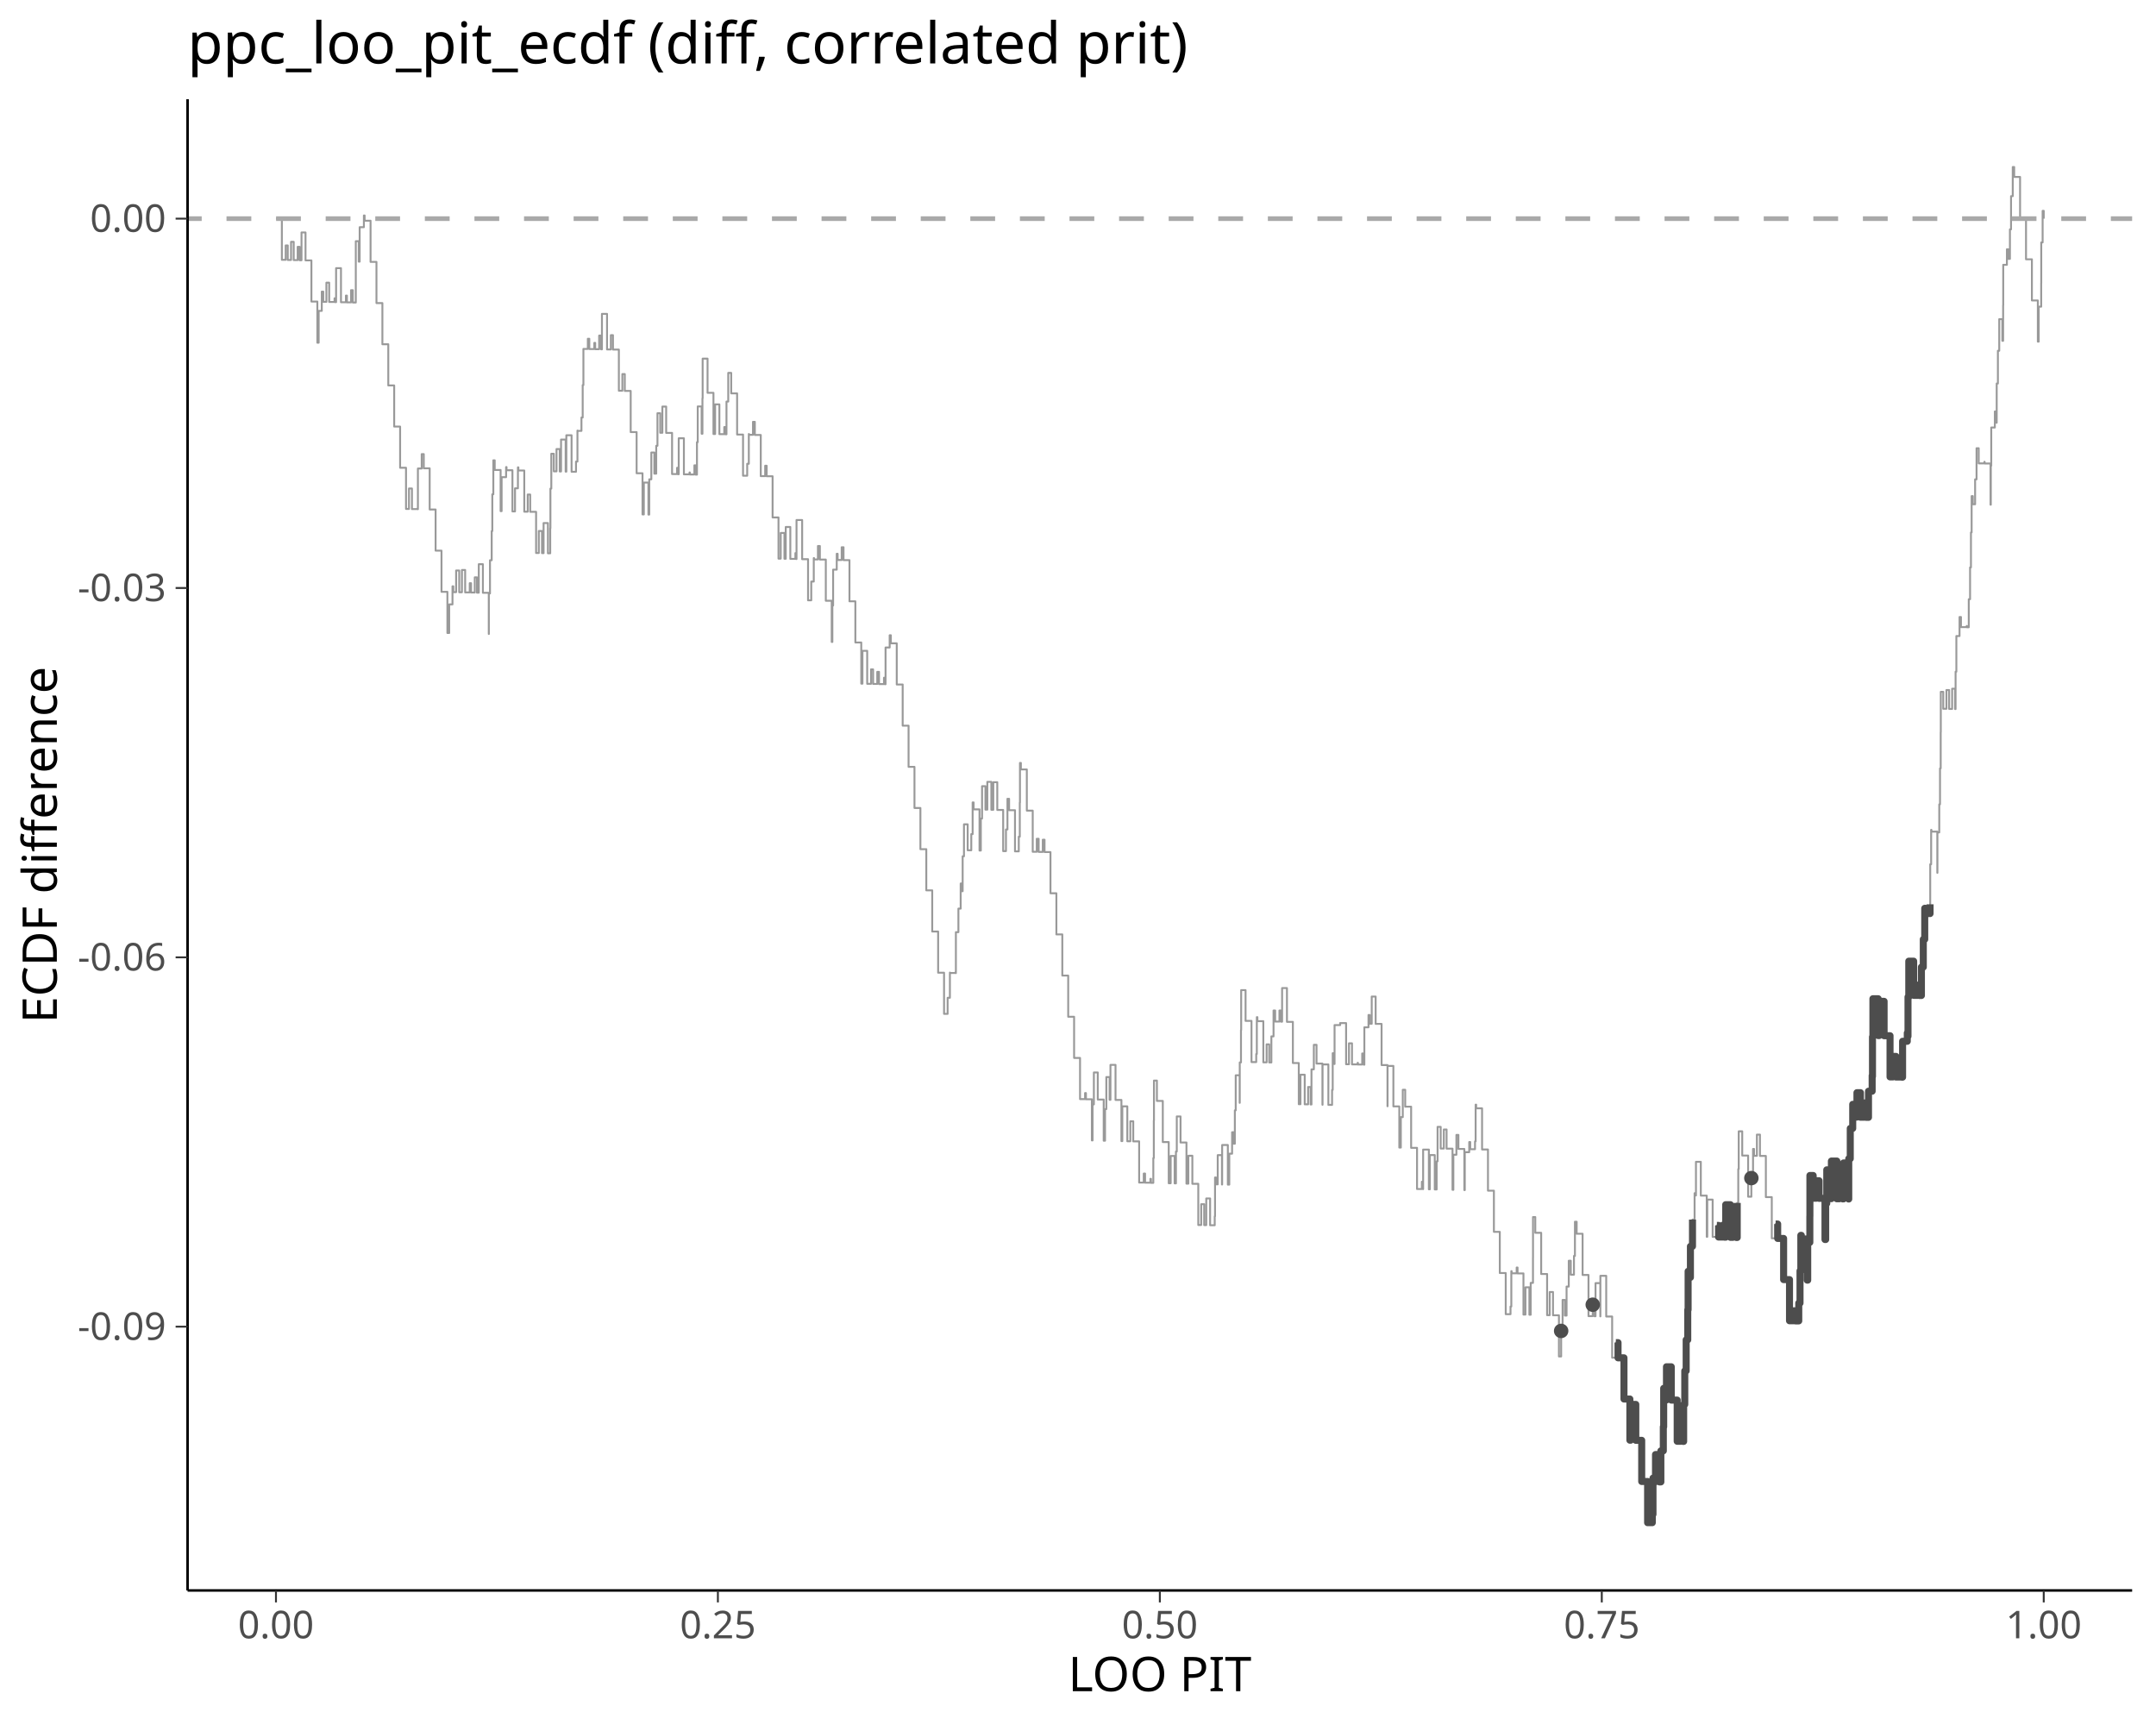
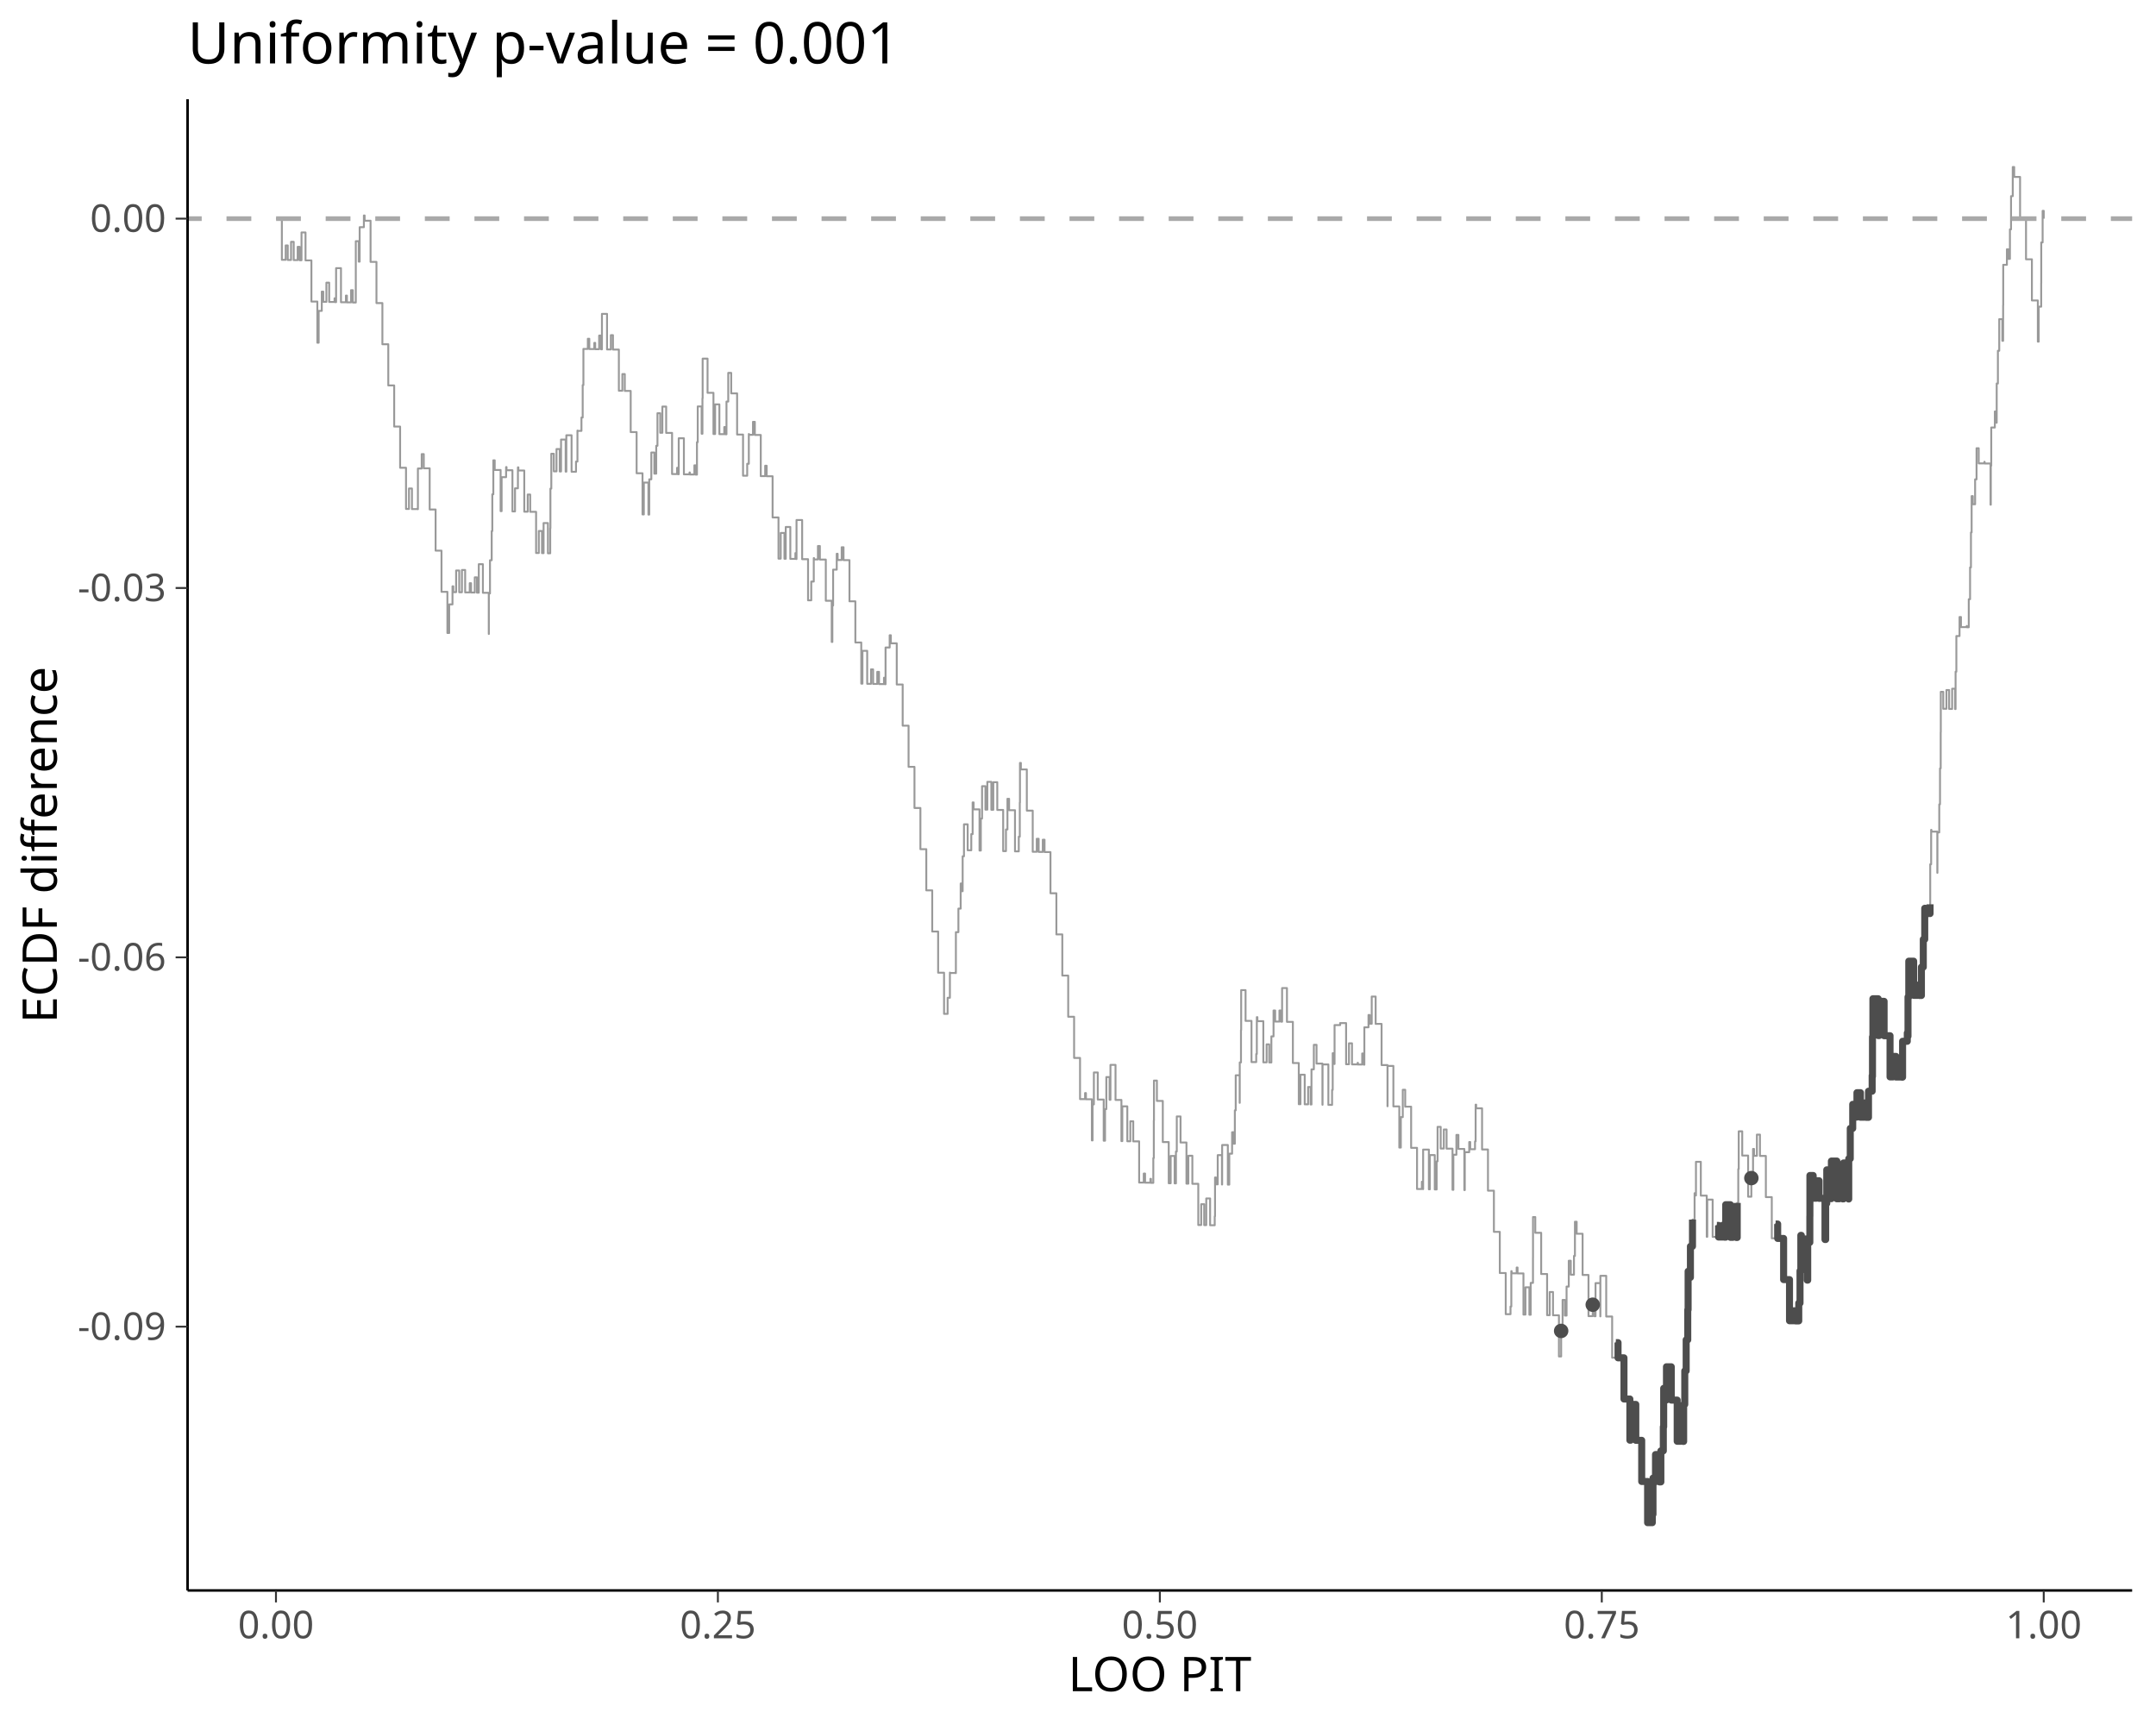
<svg xmlns="http://www.w3.org/2000/svg" class="svglite" data-engine-version="2.0" width="720.00pt" height="576.00pt" viewBox="0 0 720.00 576.00">
  <defs>
    <style type="text/css">
    .svglite line, .svglite polyline, .svglite polygon, .svglite path, .svglite rect, .svglite circle {
      fill: none;
      stroke: #000000;
      stroke-linecap: round;
      stroke-linejoin: round;
      stroke-miterlimit: 10.00;
    }
  </style>
  </defs>
  <rect width="100%" height="100%" style="stroke: none; fill: #FFFFFF;" />
  <defs>
    <clipPath id="cpMC4wMHw3MjAuMDB8MC4wMHw1NzYuMDA=">
      <rect x="0.00" y="0.00" width="720.00" height="576.00" />
    </clipPath>
  </defs>
  <g clip-path="url(#cpMC4wMHw3MjAuMDB8MC4wMHw1NzYuMDA=)">
</g>
  <defs>
    <clipPath id="cpNjIuNjR8NzEyLjAzfDMzLjE0fDUzMS4wNw==">
      <rect x="62.64" y="33.14" width="649.39" height="497.93" />
    </clipPath>
  </defs>
  <g clip-path="url(#cpNjIuNjR8NzEyLjAzfDMzLjE0fDUzMS4wNw==)">
    <polyline points="92.16,73.01 94.13,73.01 94.13,86.76 95.41,86.76 95.41,81.95 96.10,81.95 96.10,86.81 97.20,86.81 97.20,80.75 98.08,80.75 98.08,86.85 99.41,86.85 99.41,82.42 100.05,82.42 100.05,86.90 100.69,86.90 100.69,77.62 102.03,77.62 102.03,86.95 104.00,86.95 104.00,100.69 105.98,100.69 105.98,114.44 106.42,114.44 106.42,103.80 107.46,103.80 107.46,97.37 107.95,97.37 107.95,100.79 109.00,100.79 109.00,94.39 109.93,94.39 109.93,100.83 111.72,100.83 111.72,99.61 111.90,99.61 111.90,100.88 112.24,100.88 112.24,89.54 113.87,89.54 113.87,100.92 115.52,100.92 115.52,98.70 115.85,98.70 115.85,100.97 117.23,100.97 117.23,96.89 117.82,96.89 117.82,101.01 118.82,101.01 118.82,94.23 118.82,94.23 118.82,80.54 119.80,80.54 119.80,87.36 120.11,87.36 120.11,75.86 121.52,75.86 121.52,71.95 121.77,71.95 121.77,73.70 123.75,73.70 123.75,87.45 125.72,87.45 125.72,101.20 127.70,101.20 127.70,114.95 129.67,114.95 129.67,128.70 131.64,128.70 131.64,142.44 133.62,142.44 133.62,156.19 135.59,156.19 135.59,169.94 136.58,169.94 136.58,163.11 137.57,163.11 137.57,169.99 139.49,169.99 139.49,169.69 139.54,169.69 139.54,170.03 139.56,170.03 139.56,156.44 140.83,156.44 140.83,151.63 141.52,151.63 141.52,156.38 143.49,156.38 143.49,170.13 145.47,170.13 145.47,183.87 147.44,183.87 147.44,197.62 149.41,197.62 149.41,211.37 150.01,211.37 150.01,201.81 151.11,201.81 151.11,195.77 151.39,195.77 151.39,197.72 152.32,197.72 152.32,190.50 153.36,190.50 153.36,197.76 154.26,197.76 154.26,190.32 155.34,190.32 155.34,197.81 156.87,197.81 156.87,194.74 157.31,194.74 157.31,197.85 158.55,197.85 158.55,192.78 159.29,192.78 159.29,197.90 159.89,197.90 159.89,188.39 161.26,188.39 161.26,197.94 163.23,197.94 163.23,211.69 163.26,211.69 163.26,198.17 163.63,198.17 163.63,187.07 164.20,187.07 164.20,177.33 164.41,177.33 164.41,165.05 164.75,165.05 164.75,153.70 165.21,153.70 165.21,156.93 167.18,156.93 167.18,170.68 167.52,170.68 167.52,159.33 169.01,159.33 169.01,155.96 169.16,155.96 169.16,157.02 171.13,157.02 171.13,170.77 171.99,170.77 171.99,163.06 172.96,163.06 172.96,156.06 173.11,156.06 173.11,157.11 175.08,157.11 175.08,170.86 176.23,170.86 176.23,165.13 177.06,165.13 177.06,170.90 179.03,170.90 179.03,184.65 179.94,184.65 179.94,177.30 181.00,177.30 181.00,184.70 181.53,184.70 181.53,174.65 182.98,174.65 182.98,184.75 183.75,184.75 183.75,176.41 183.81,176.41 183.81,163.15 184.11,163.15 184.11,151.51 184.95,151.51 184.95,157.39 185.85,157.39 185.85,149.94 186.93,149.94 186.93,157.43 187.36,157.43 187.36,146.77 188.90,146.77 188.90,157.48 189.13,157.48 189.13,145.34 190.88,145.34 190.88,157.52 192.36,157.52 192.36,154.13 192.84,154.13 192.84,143.78 192.85,143.78 192.85,143.87 194.18,143.87 194.18,139.41 194.59,139.41 194.59,128.58 194.83,128.58 194.83,116.50 194.83,116.50 194.83,116.51 196.31,116.51 196.31,113.12 196.80,113.12 196.80,116.55 198.47,116.55 198.47,114.49 198.77,114.49 198.77,116.60 200.09,116.60 200.09,112.05 200.75,112.05 200.75,116.64 201.02,116.64 201.02,104.80 202.72,104.80 202.72,116.69 204.00,116.69 204.00,111.91 204.70,111.91 204.70,116.73 206.67,116.73 206.67,130.48 207.84,130.48 207.84,124.91 208.65,124.91 208.65,130.53 210.62,130.53 210.62,144.28 212.60,144.28 212.60,158.03 214.57,158.03 214.57,171.78 215.01,171.78 215.01,161.13 216.54,161.13 216.54,171.82 216.82,171.82 216.82,160.05 217.51,160.05 217.51,151.10 218.52,151.10 218.52,158.16 219.15,158.16 219.15,148.85 219.56,148.85 219.56,137.98 220.49,137.98 220.49,144.51 221.20,144.51 221.20,135.76 222.47,135.76 222.47,144.55 224.44,144.55 224.44,158.30 226.11,158.30 226.11,156.21 226.42,156.21 226.42,158.35 226.66,158.35 226.66,146.34 228.39,146.34 228.39,158.39 230.27,158.39 230.27,157.76 230.37,157.76 230.37,158.44 231.89,158.44 231.89,155.37 232.34,155.37 232.34,158.49 232.75,158.49 232.75,147.65 233.01,147.65 233.01,135.71 234.31,135.71 234.31,144.83 234.58,144.83 234.58,133.01 234.65,133.01 234.65,119.75 236.29,119.75 236.29,131.17 238.26,131.17 238.26,144.92 238.81,144.92 238.81,135.02 240.24,135.02 240.24,144.97 241.87,144.97 241.87,142.60 242.21,142.60 242.21,145.01 242.61,145.01 242.61,134.09 243.20,134.09 243.20,124.51 244.19,124.51 244.19,131.35 246.16,131.35 246.16,145.10 248.14,145.10 248.14,158.85 249.53,158.85 249.53,154.86 250.07,154.86 250.07,144.92 250.11,144.92 250.11,145.19 251.46,145.19 251.46,140.86 252.08,140.86 252.08,145.24 254.06,145.24 254.06,158.99 255.53,158.99 255.53,155.52 256.03,155.52 256.03,159.03 258.01,159.03 258.01,172.78 259.98,172.78 259.98,186.53 260.72,186.53 260.72,177.95 261.96,177.95 261.96,186.58 262.40,186.58 262.40,175.97 263.93,175.97 263.93,186.62 265.62,186.62 265.62,184.69 265.91,184.69 265.91,186.67 266.00,186.67 266.00,173.64 267.88,173.64 267.88,186.72 269.85,186.72 269.85,200.46 270.92,200.46 270.92,194.19 271.76,194.19 271.76,186.34 271.83,186.34 271.83,186.81 273.15,186.81 273.15,182.32 273.80,182.32 273.80,186.85 275.78,186.85 275.78,200.60 277.75,200.60 277.75,214.35 277.97,214.35 277.97,202.19 278.22,202.19 278.22,190.21 279.43,190.21 279.43,184.91 279.73,184.91 279.73,186.99 281.08,186.99 281.08,182.73 281.70,182.73 281.70,187.04 283.68,187.04 283.68,200.79 285.65,200.79 285.65,214.53 287.62,214.53 287.62,228.28 288.02,228.28 288.02,217.31 289.60,217.31 289.60,228.33 290.88,228.33 290.88,223.51 291.57,223.51 291.57,228.38 292.96,228.38 292.96,224.34 293.55,224.34 293.55,228.42 295.21,228.42 295.21,226.31 295.52,226.31 295.52,228.47 295.73,228.47 295.73,216.21 297.11,216.21 297.11,212.12 297.50,212.12 297.50,214.81 299.47,214.81 299.47,228.56 301.45,228.56 301.45,242.31 303.42,242.31 303.42,256.06 305.39,256.06 305.39,269.80 307.37,269.80 307.37,283.55 309.34,283.55 309.34,297.30 311.32,297.30 311.32,311.05 313.29,311.05 313.29,324.80 315.27,324.80 315.27,338.55 316.46,338.55 316.46,333.17 317.22,333.17 317.22,324.76 317.24,324.76 317.24,324.89 319.15,324.89 319.15,324.50 319.22,324.50 319.22,324.94 319.22,324.94 319.22,311.26 320.06,311.26 320.06,303.40 320.82,303.40 320.82,295.01 321.19,295.01 321.19,297.58 321.48,297.58 321.48,285.92 321.92,285.92 321.92,275.25 323.16,275.25 323.16,283.92 324.36,283.92 324.36,278.52 324.81,278.52 324.81,267.94 325.14,267.94 325.14,270.26 327.11,270.26 327.11,284.01 327.55,284.01 327.55,273.32 327.96,273.32 327.96,262.52 329.09,262.52 329.09,270.35 329.72,270.35 329.72,261.07 331.06,261.07 331.06,270.40 331.71,270.40 331.71,261.19 333.04,261.19 333.04,270.45 335.01,270.45 335.01,284.20 335.94,284.20 335.94,276.97 336.44,276.97 336.44,266.73 336.99,266.73 336.99,270.54 338.96,270.54 338.96,284.29 340.22,284.29 340.22,279.38 340.56,279.38 340.56,267.99 340.62,267.99 340.62,254.75 340.93,254.75 340.93,256.93 342.91,256.93 342.91,270.68 344.88,270.68 344.88,284.42 346.23,284.42 346.23,280.08 346.86,280.08 346.86,284.47 348.24,284.47 348.24,280.39 348.83,280.39 348.83,284.52 350.81,284.52 350.81,298.27 352.78,298.27 352.78,312.01 354.76,312.01 354.76,325.76 356.73,325.76 356.73,339.51 358.70,339.51 358.70,353.26 360.68,353.26 360.68,367.01 362.36,367.01 362.36,364.99 362.65,364.99 362.65,367.06 364.63,367.06 364.63,380.80 364.87,380.80 364.87,368.78 365.30,368.78 365.30,358.11 366.60,358.11 366.60,367.15 368.58,367.15 368.58,380.90 369.03,380.90 369.03,370.34 369.46,370.34 369.46,359.64 370.55,359.64 370.55,367.24 370.84,367.24 370.84,355.58 372.53,355.58 372.53,367.28 374.50,367.28 374.50,381.03 374.80,381.03 374.80,369.43 376.47,369.43 376.47,381.08 377.48,381.08 377.48,374.41 378.45,374.41 378.45,381.12 380.42,381.12 380.42,394.87 381.96,394.87 381.96,391.86 382.40,391.86 382.40,394.92 384.18,394.92 384.18,393.63 384.37,393.63 384.37,394.97 385.15,394.97 385.15,386.70 385.32,386.70 385.32,374.14 385.37,374.14 385.37,360.81 386.35,360.81 386.35,367.61 388.32,367.61 388.32,381.35 390.30,381.35 390.30,395.10 390.95,395.10 390.95,385.99 392.27,385.99 392.27,395.15 392.71,395.15 392.71,384.51 392.99,384.51 392.99,372.79 394.24,372.79 394.24,381.49 396.22,381.49 396.22,395.24 396.85,395.24 396.85,385.92 398.19,385.92 398.19,395.29 400.17,395.29 400.17,409.04 401.14,409.04 401.14,402.10 402.14,402.10 402.14,409.08 402.83,409.08 402.83,400.18 404.12,400.18 404.12,409.13 405.66,409.13 405.66,406.14 405.76,406.14 405.76,393.18 406.09,393.18 406.09,395.47 406.66,395.47 406.66,385.71 408.07,385.71 408.07,395.52 408.14,395.52 408.14,382.33 410.04,382.33 410.04,395.56 410.52,395.56 410.52,385.23 411.46,385.23 411.46,378.07 412.01,378.07 412.01,381.90 412.38,381.90 412.38,370.76 412.67,370.76 412.67,359.05 413.99,359.05 413.99,368.25 414.02,368.25 414.02,354.75 414.43,354.75 414.43,343.94 414.49,343.94 414.49,330.62 415.96,330.62 415.96,340.89 417.94,340.89 417.94,354.64 419.52,354.64 419.52,351.94 419.72,351.94 419.72,339.64 419.91,339.64 419.91,340.98 421.89,340.98 421.89,354.73 422.99,354.73 422.99,348.72 423.86,348.72 423.86,354.77 424.58,354.77 424.58,346.06 425.30,346.06 425.30,337.42 425.84,337.42 425.84,341.12 427.27,341.12 427.27,337.42 427.81,337.42 427.81,341.16 428.16,341.16 428.16,329.93 429.78,329.93 429.78,341.21 431.76,341.21 431.76,354.96 433.73,354.96 433.73,368.71 434.29,368.71 434.29,358.86 435.71,358.86 435.71,368.75 436.84,368.75 436.84,362.96 437.68,362.96 437.68,368.80 437.97,368.80 437.97,357.07 438.76,357.07 438.76,348.88 439.66,348.88 439.66,355.14 441.63,355.14 441.63,368.89 441.67,368.89 441.67,355.43 443.61,355.43 443.61,368.93 444.85,368.93 444.85,363.93 445.06,363.93 445.06,351.67 445.58,351.67 445.58,355.28 445.68,355.28 445.68,342.29 447.55,342.29 447.55,341.60 447.55,341.60 447.55,341.62 449.53,341.62 449.53,355.37 450.49,355.37 450.49,348.37 451.50,348.37 451.50,355.41 453.39,355.41 453.39,354.89 453.48,354.89 453.48,355.46 454.91,355.46 454.91,351.77 455.45,351.77 455.45,355.51 455.63,355.51 455.63,343.03 457.01,343.03 457.01,338.92 457.43,338.92 457.43,341.85 458.09,341.85 458.09,332.76 459.40,332.76 459.40,341.89 461.38,341.89 461.38,355.64 463.35,355.64 463.35,369.39 463.38,369.39 463.38,355.93 465.32,355.93 465.32,369.44 467.30,369.44 467.30,383.19 467.81,383.19 467.81,373.02 468.46,373.02 468.46,363.89 469.27,363.89 469.27,369.53 471.25,369.53 471.25,383.28 473.22,383.28 473.22,397.03 474.84,397.03 474.84,394.59 475.20,394.59 475.20,397.07 475.26,397.07 475.26,383.85 477.17,383.85 477.17,397.12 477.50,397.12 477.50,385.69 479.14,385.69 479.14,397.17 479.77,397.17 479.77,387.79 480.08,387.79 480.08,376.27 481.12,376.27 481.12,383.51 482.17,383.51 482.17,377.15 483.09,377.15 483.09,383.55 485.07,383.55 485.07,397.30 485.35,397.30 485.35,385.58 486.37,385.58 486.37,378.96 487.04,378.96 487.04,383.65 489.02,383.65 489.02,397.39 489.17,397.39 489.17,384.73 490.65,384.73 490.65,381.34 490.99,381.34 490.99,383.74 492.58,383.74 492.58,381.12 492.79,381.12 492.79,368.86 492.97,368.86 492.97,370.08 494.94,370.08 494.94,383.83 496.91,383.83 496.91,397.58 498.89,397.58 498.89,411.33 500.86,411.33 500.86,425.08 502.84,425.08 502.84,438.82 504.44,438.82 504.44,436.27 504.71,436.27 504.71,424.45 504.81,424.45 504.81,425.17 506.50,425.17 506.50,423.24 506.79,423.24 506.79,425.21 508.76,425.21 508.76,438.96 509.42,438.96 509.42,429.85 510.74,429.85 510.74,439.01 511.18,439.01 511.18,428.37 511.94,428.37 511.94,419.97 511.95,419.97 511.95,406.39 512.71,406.39 512.71,411.65 514.68,411.65 514.68,425.40 516.66,425.40 516.66,439.15 517.52,439.15 517.52,431.42 518.63,431.42 518.63,439.19 520.61,439.19 520.61,452.94 521.35,452.94 521.35,444.41 521.83,444.41 521.83,434.06 522.58,434.06 522.58,439.28 523.16,439.28 523.16,429.60 523.89,429.60 523.89,420.98 524.56,420.98 524.56,425.63 525.63,425.63 525.63,419.37 525.95,419.37 525.95,407.95 526.53,407.95 526.53,411.97 528.51,411.97 528.51,425.72 530.48,425.72 530.48,439.47 531.90,439.47 531.90,435.66 532.45,435.66 532.45,439.51 532.83,439.51 532.83,428.45 534.43,428.45 534.43,439.56 534.45,439.56 534.45,426.01 536.40,426.01 536.40,439.60 538.38,439.60 538.38,453.35 539.62,453.35 539.62,448.32 540.35,448.32 540.35,453.40 542.33,453.40 542.33,467.15 544.30,467.15 544.30,480.90 544.55,480.90 544.55,468.95 546.28,468.95 546.28,480.94 548.25,480.94 548.25,494.69 550.22,494.69 550.22,508.44 551.79,508.44 551.79,505.64 552.02,505.64 552.02,493.56 552.20,493.56 552.20,494.78 552.86,494.78 552.86,485.69 554.17,485.69 554.17,494.83 554.65,494.83 554.65,484.46 555.47,484.46 555.47,476.44 555.59,476.44 555.59,463.58 556.15,463.58 556.15,467.47 556.52,467.47 556.52,456.38 558.12,456.38 558.12,467.51 560.10,467.51 560.10,481.26 561.27,481.26 561.27,475.70 562.07,475.70 562.07,481.31 562.26,481.31 562.26,468.94 562.63,468.94 562.63,457.76 563.10,457.76 563.10,447.39 563.63,447.39 563.63,437.33 563.75,437.33 563.75,424.50 564.05,424.50 564.05,426.54 564.52,426.54 564.52,416.17 565.21,416.17 565.21,407.23 565.91,407.23 565.91,398.42 566.02,398.42 566.02,399.18 566.37,399.18 566.37,387.94 567.99,387.94 567.99,399.23 569.97,399.23 569.97,412.98 570.15,412.98 570.15,400.56 571.94,400.56 571.94,413.02 573.36,413.02 573.36,409.18 573.92,409.18 573.92,413.07 575.32,413.07 575.32,409.12 575.89,409.12 575.89,413.11 576.30,413.11 576.30,402.26 577.87,402.26 577.87,413.16 578.69,413.16 578.69,405.18 579.84,405.18 579.84,413.21 580.15,413.21 580.15,401.66 580.50,401.66 580.50,390.36 580.65,390.36 580.65,377.76 581.82,377.76 581.82,385.85 583.79,385.85 583.79,399.59 584.87,399.59 584.87,393.38 585.43,393.38 585.43,383.64 585.76,383.64 585.76,385.94 586.72,385.94 586.72,378.86 587.74,378.86 587.74,385.98 589.71,385.98 589.71,399.73 591.69,399.73 591.69,413.48 592.97,413.48 592.97,408.72 593.66,408.72 593.66,413.53 595.64,413.53 595.64,427.28 597.61,427.28 597.61,441.02 599.10,441.02 599.10,437.69 599.59,437.69 599.59,441.07 600.70,441.07 600.70,435.12 601.12,435.12 601.12,424.36 601.39,424.36 601.39,412.50 601.56,412.50 601.56,413.71 603.53,413.71 603.53,427.46 603.69,427.46 603.69,414.85 604.40,414.85 604.40,406.11 604.42,406.11 604.42,392.51 605.51,392.51 605.51,400.10 606.64,400.10 606.64,394.26 607.48,394.26 607.48,400.14 609.46,400.14 609.46,413.89 609.69,413.89 609.69,401.83 610.05,401.83 610.05,390.62 611.43,390.62 611.43,400.24 611.60,400.24 611.60,387.69 613.41,387.69 613.41,400.28 614.25,400.28 614.25,392.46 615.38,392.46 615.38,400.33 615.63,400.33 615.63,388.33 617.36,388.33 617.36,400.37 617.39,400.37 617.39,386.90 617.90,386.90 617.90,376.79 618.72,376.79 618.72,368.75 619.33,368.75 619.33,373.01 620.13,373.01 620.13,364.86 621.30,364.86 621.30,373.06 622.59,373.06 622.59,368.28 623.28,368.28 623.28,373.10 623.99,373.10 623.99,364.37 625.21,364.37 625.21,359.16 625.25,359.16 625.25,359.45 625.32,359.45 625.32,346.23 625.46,346.23 625.46,333.49 627.23,333.49 627.23,345.79 627.55,345.79 627.55,334.36 629.20,334.36 629.20,345.84 631.18,345.84 631.18,359.59 632.16,359.59 632.16,352.74 633.15,352.74 633.15,359.63 634.90,359.63 634.90,358.12 635.13,358.12 635.13,359.68 635.37,359.68 635.37,347.70 636.94,347.70 636.94,344.93 637.10,344.93 637.10,346.02 637.18,346.02 637.18,332.91 637.44,332.91 637.44,320.95 639.07,320.95 639.07,332.36 640.55,332.36 640.55,328.93 641.05,328.93 641.05,332.41 641.66,332.41 641.66,322.93 642.29,322.93 642.29,313.66 642.77,313.66 642.77,303.29 643.02,303.29 643.02,305.05 644.55,305.05 644.55,301.95 644.60,301.95 644.60,288.60 644.91,288.60 644.91,277.10 645.00,277.10 645.00,277.69 646.97,277.69 646.97,291.44 647.01,291.44 647.01,277.96 647.62,277.96 647.62,268.58 647.87,268.58 647.87,256.56 648.10,256.56 648.10,244.51 648.13,244.51 648.13,231.01 648.95,231.01 648.95,236.67 650.02,236.67 650.02,230.41 650.92,230.41 650.92,236.72 651.92,236.72 651.92,229.97 652.90,229.97 652.90,236.76 653.07,236.76 653.07,224.29 653.33,224.29 653.33,212.38 654.39,212.38 654.39,206.03 654.87,206.03 654.87,209.40 656.78,209.40 656.78,209.03 656.84,209.03 656.84,209.45 657.47,209.45 657.47,200.09 657.91,200.09 657.91,189.46 658.20,189.46 658.20,177.78 658.43,177.78 658.43,165.66 658.82,165.66 658.82,168.38 659.59,168.38 659.59,160.06 660.07,160.06 660.07,149.67 660.79,149.67 660.79,154.73 662.69,154.73 662.69,154.21 662.77,154.21 662.77,154.77 664.74,154.77 664.74,168.52 664.84,168.52 664.84,155.52 664.98,155.52 664.98,142.75 666.18,142.75 666.18,137.39 666.72,137.39 666.72,141.16 666.80,141.16 666.80,128.06 667.20,128.06 667.20,117.12 667.65,117.12 667.65,106.57 668.69,106.57 668.69,113.80 668.95,113.80 668.95,101.93 668.98,101.93 668.98,88.42 670.21,88.42 670.21,83.24 670.67,83.24 670.67,86.44 671.22,86.44 671.22,76.58 671.59,76.58 671.59,65.50 672.16,65.50 672.16,55.77 672.64,55.77 672.64,59.08 674.61,59.08 674.61,72.83 676.59,72.83 676.59,86.58 678.56,86.58 678.56,100.33 680.54,100.33 680.54,114.08 680.83,114.08 680.83,102.40 681.66,102.40 681.66,94.52 681.68,94.52 681.68,80.95 682.14,80.95 682.14,70.40 682.51,70.40 682.51,73.01 " style="stroke-width: 0.64; stroke: #999999; stroke-linecap: butt;" />
    <line x1="-586.76" y1="73.01" x2="1361.42" y2="73.01" style="stroke-width: 1.55; stroke: #A9A9A9; stroke-dasharray: 8.28,8.28; stroke-linecap: butt;" />
    <polyline points="539.62,448.32 540.35,448.32 540.35,453.40 542.33,453.40 542.33,467.15 544.30,467.15 544.30,480.90 544.55,480.90 544.55,468.95 546.28,468.95 546.28,480.94 548.25,480.94 548.25,494.69 550.22,494.69 550.22,508.44 551.79,508.44 551.79,505.64 552.02,505.64 552.02,493.56 552.20,493.56 552.20,494.78 552.86,494.78 552.86,485.69 554.17,485.69 554.17,494.83 554.65,494.83 554.65,484.46 555.47,484.46 555.47,476.44 555.59,476.44 555.59,463.58 556.15,463.58 556.15,467.47 556.52,467.47 556.52,456.38 558.12,456.38 558.12,467.51 560.10,467.51 560.10,481.26 561.27,481.26 561.27,475.70 562.07,475.70 562.07,481.31 562.26,481.31 562.26,468.94 562.63,468.94 562.63,457.76 563.10,457.76 563.10,447.39 563.63,447.39 563.63,437.33 563.75,437.33 563.75,424.50 564.05,424.50 564.05,426.54 564.52,426.54 564.52,416.17 565.21,416.17 565.21,407.23 " style="stroke-width: 2.35; stroke: #4D4D4D; stroke-linecap: butt;" />
    <polyline points="573.36,409.18 573.92,409.18 573.92,413.07 575.32,413.07 575.32,409.12 575.89,409.12 575.89,413.11 576.30,413.11 576.30,402.26 577.87,402.26 577.87,413.16 578.69,413.16 578.69,405.18 579.84,405.18 579.84,413.21 580.15,413.21 580.15,401.66 " style="stroke-width: 2.35; stroke: #4D4D4D; stroke-linecap: butt;" />
    <polyline points="592.97,408.72 593.66,408.72 593.66,413.53 595.64,413.53 595.64,427.28 597.61,427.28 597.61,441.02 599.10,441.02 599.10,437.69 599.59,437.69 599.59,441.07 600.70,441.07 600.70,435.12 601.12,435.12 601.12,424.36 601.39,424.36 601.39,412.50 601.56,412.50 601.56,413.71 603.53,413.71 603.53,427.46 603.69,427.46 603.69,414.85 604.40,414.85 604.40,406.11 604.42,406.11 604.42,392.51 605.51,392.51 605.51,400.10 606.64,400.10 606.64,394.26 607.48,394.26 607.48,400.14 609.46,400.14 609.46,413.89 609.69,413.89 609.69,401.83 610.05,401.83 610.05,390.62 611.43,390.62 611.43,400.24 611.60,400.24 611.60,387.69 613.41,387.69 613.41,400.28 614.25,400.28 614.25,392.46 615.38,392.46 615.38,400.33 615.63,400.33 615.63,388.33 617.36,388.33 617.36,400.37 617.39,400.37 617.39,386.90 617.90,386.90 617.90,376.79 618.72,376.79 618.72,368.75 619.33,368.75 619.33,373.01 620.13,373.01 620.13,364.86 621.30,364.86 621.30,373.06 622.59,373.06 622.59,368.28 623.28,368.28 623.28,373.10 623.99,373.10 623.99,364.37 625.21,364.37 625.21,359.16 625.25,359.16 625.25,359.45 625.32,359.45 625.32,346.23 625.46,346.23 625.46,333.49 627.23,333.49 627.23,345.79 627.55,345.79 627.55,334.36 629.20,334.36 629.20,345.84 631.18,345.84 631.18,359.59 632.16,359.59 632.16,352.74 633.15,352.74 633.15,359.63 634.90,359.63 634.90,358.12 635.13,358.12 635.13,359.68 635.37,359.68 635.37,347.70 636.94,347.70 636.94,344.93 637.10,344.93 637.10,346.02 637.18,346.02 637.18,332.91 637.44,332.91 637.44,320.95 639.07,320.95 639.07,332.36 640.55,332.36 640.55,328.93 641.05,328.93 641.05,332.41 641.66,332.41 641.66,322.93 642.29,322.93 642.29,313.66 642.77,313.66 642.77,303.29 643.02,303.29 643.02,305.05 644.55,305.05 644.55,301.95 " style="stroke-width: 2.35; stroke: #4D4D4D; stroke-linecap: butt;" />
    <circle cx="521.35" cy="444.41" r="1.90" style="stroke-width: 1.03; stroke: #4D4D4D; fill: #4D4D4D;" />
    <circle cx="531.90" cy="435.66" r="1.90" style="stroke-width: 1.03; stroke: #4D4D4D; fill: #4D4D4D;" />
    <circle cx="584.87" cy="393.38" r="1.90" style="stroke-width: 1.03; stroke: #4D4D4D; fill: #4D4D4D;" />
  </g>
  <g clip-path="url(#cpMC4wMHw3MjAuMDB8MC4wMHw1NzYuMDA=)">
    <polyline points="62.64,531.07 62.64,33.14 " style="stroke-width: 0.85; stroke-linecap: butt;" />
    <text x="55.46" y="447.40" text-anchor="end" style="font-size: 12.80px; fill: #4D4D4D; font-family: sans;" textLength="29.18px" lengthAdjust="spacingAndGlyphs">-0.09</text>
    <text x="55.46" y="324.07" text-anchor="end" style="font-size: 12.80px; fill: #4D4D4D; font-family: sans;" textLength="29.18px" lengthAdjust="spacingAndGlyphs">-0.06</text>
    <text x="55.46" y="200.74" text-anchor="end" style="font-size: 12.80px; fill: #4D4D4D; font-family: sans;" textLength="29.18px" lengthAdjust="spacingAndGlyphs">-0.03</text>
    <text x="55.46" y="77.42" text-anchor="end" style="font-size: 12.80px; fill: #4D4D4D; font-family: sans;" textLength="24.91px" lengthAdjust="spacingAndGlyphs">0.00</text>
    <polyline points="58.65,442.99 62.64,442.99 " style="stroke-width: 0.64; stroke: #333333; stroke-linecap: butt;" />
    <polyline points="58.65,319.67 62.64,319.67 " style="stroke-width: 0.64; stroke: #333333; stroke-linecap: butt;" />
    <polyline points="58.65,196.34 62.64,196.34 " style="stroke-width: 0.64; stroke: #333333; stroke-linecap: butt;" />
    <polyline points="58.65,73.01 62.64,73.01 " style="stroke-width: 0.64; stroke: #333333; stroke-linecap: butt;" />
    <polyline points="62.64,531.07 712.03,531.07 " style="stroke-width: 0.85; stroke-linecap: butt;" />
    <polyline points="92.16,535.06 92.16,531.07 " style="stroke-width: 0.64; stroke: #333333; stroke-linecap: butt;" />
    <polyline points="239.74,535.06 239.74,531.07 " style="stroke-width: 0.64; stroke: #333333; stroke-linecap: butt;" />
    <polyline points="387.33,535.06 387.33,531.07 " style="stroke-width: 0.64; stroke: #333333; stroke-linecap: butt;" />
    <polyline points="534.92,535.06 534.92,531.07 " style="stroke-width: 0.64; stroke: #333333; stroke-linecap: butt;" />
    <polyline points="682.51,535.06 682.51,531.07 " style="stroke-width: 0.64; stroke: #333333; stroke-linecap: butt;" />
    <text x="92.16" y="547.05" text-anchor="middle" style="font-size: 12.80px; fill: #4D4D4D; font-family: sans;" textLength="24.91px" lengthAdjust="spacingAndGlyphs">0.00</text>
    <text x="239.74" y="547.05" text-anchor="middle" style="font-size: 12.80px; fill: #4D4D4D; font-family: sans;" textLength="24.91px" lengthAdjust="spacingAndGlyphs">0.25</text>
    <text x="387.33" y="547.05" text-anchor="middle" style="font-size: 12.80px; fill: #4D4D4D; font-family: sans;" textLength="24.91px" lengthAdjust="spacingAndGlyphs">0.50</text>
    <text x="534.92" y="547.05" text-anchor="middle" style="font-size: 12.80px; fill: #4D4D4D; font-family: sans;" textLength="24.91px" lengthAdjust="spacingAndGlyphs">0.75</text>
    <text x="682.51" y="547.05" text-anchor="middle" style="font-size: 12.80px; fill: #4D4D4D; font-family: sans;" textLength="24.91px" lengthAdjust="spacingAndGlyphs">1.00</text>
    <text x="387.33" y="564.71" text-anchor="middle" style="font-size: 16.00px; font-family: sans;" textLength="63.14px" lengthAdjust="spacingAndGlyphs">LOO PIT</text>
    <text transform="translate(18.98,282.11) rotate(-90)" text-anchor="middle" style="font-size: 16.00px; font-family: sans;" textLength="118.28px" lengthAdjust="spacingAndGlyphs">ECDF difference</text>
-     <text x="62.64" y="21.18" style="font-size: 19.20px; font-family: sans;" textLength="316.98px" lengthAdjust="spacingAndGlyphs">ppc_loo_pit_ecdf (diff, correlated prit)</text>
+     <text x="62.64" y="21.18" style="font-size: 19.20px; font-family: sans;" textLength="224.67px" lengthAdjust="spacingAndGlyphs">Uniformity p-value = 0.001</text>
  </g>
</svg>
